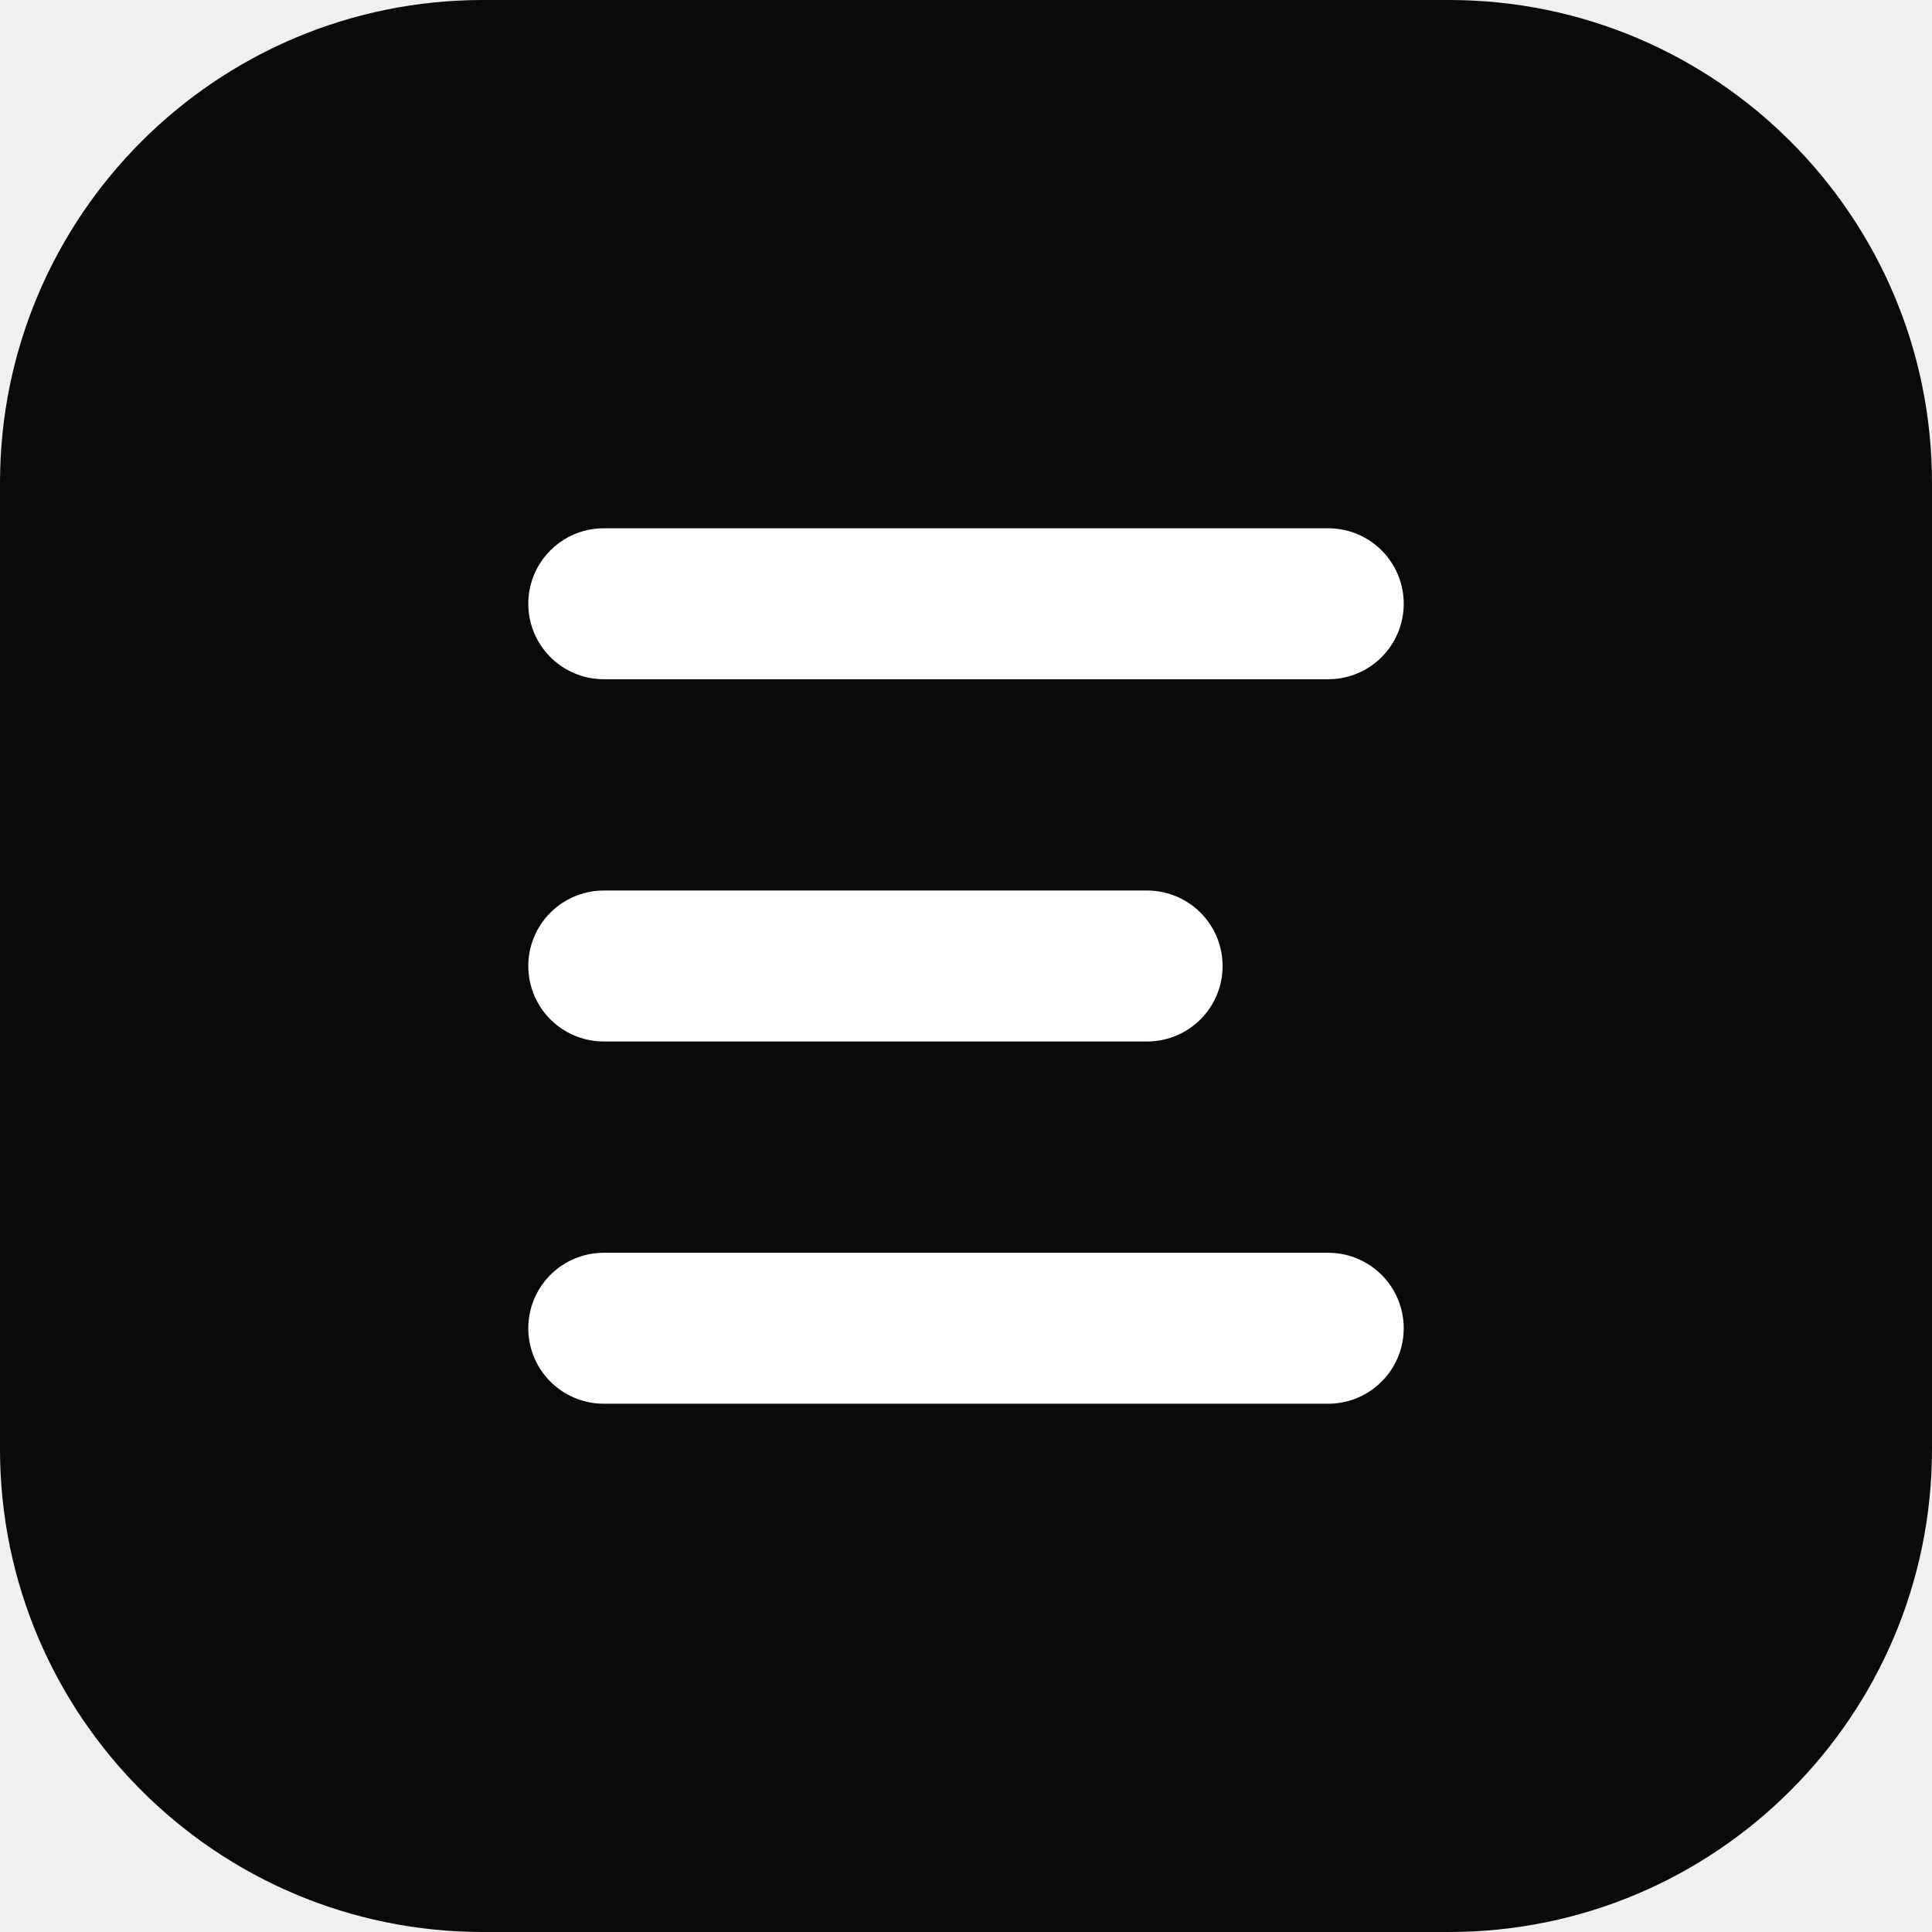
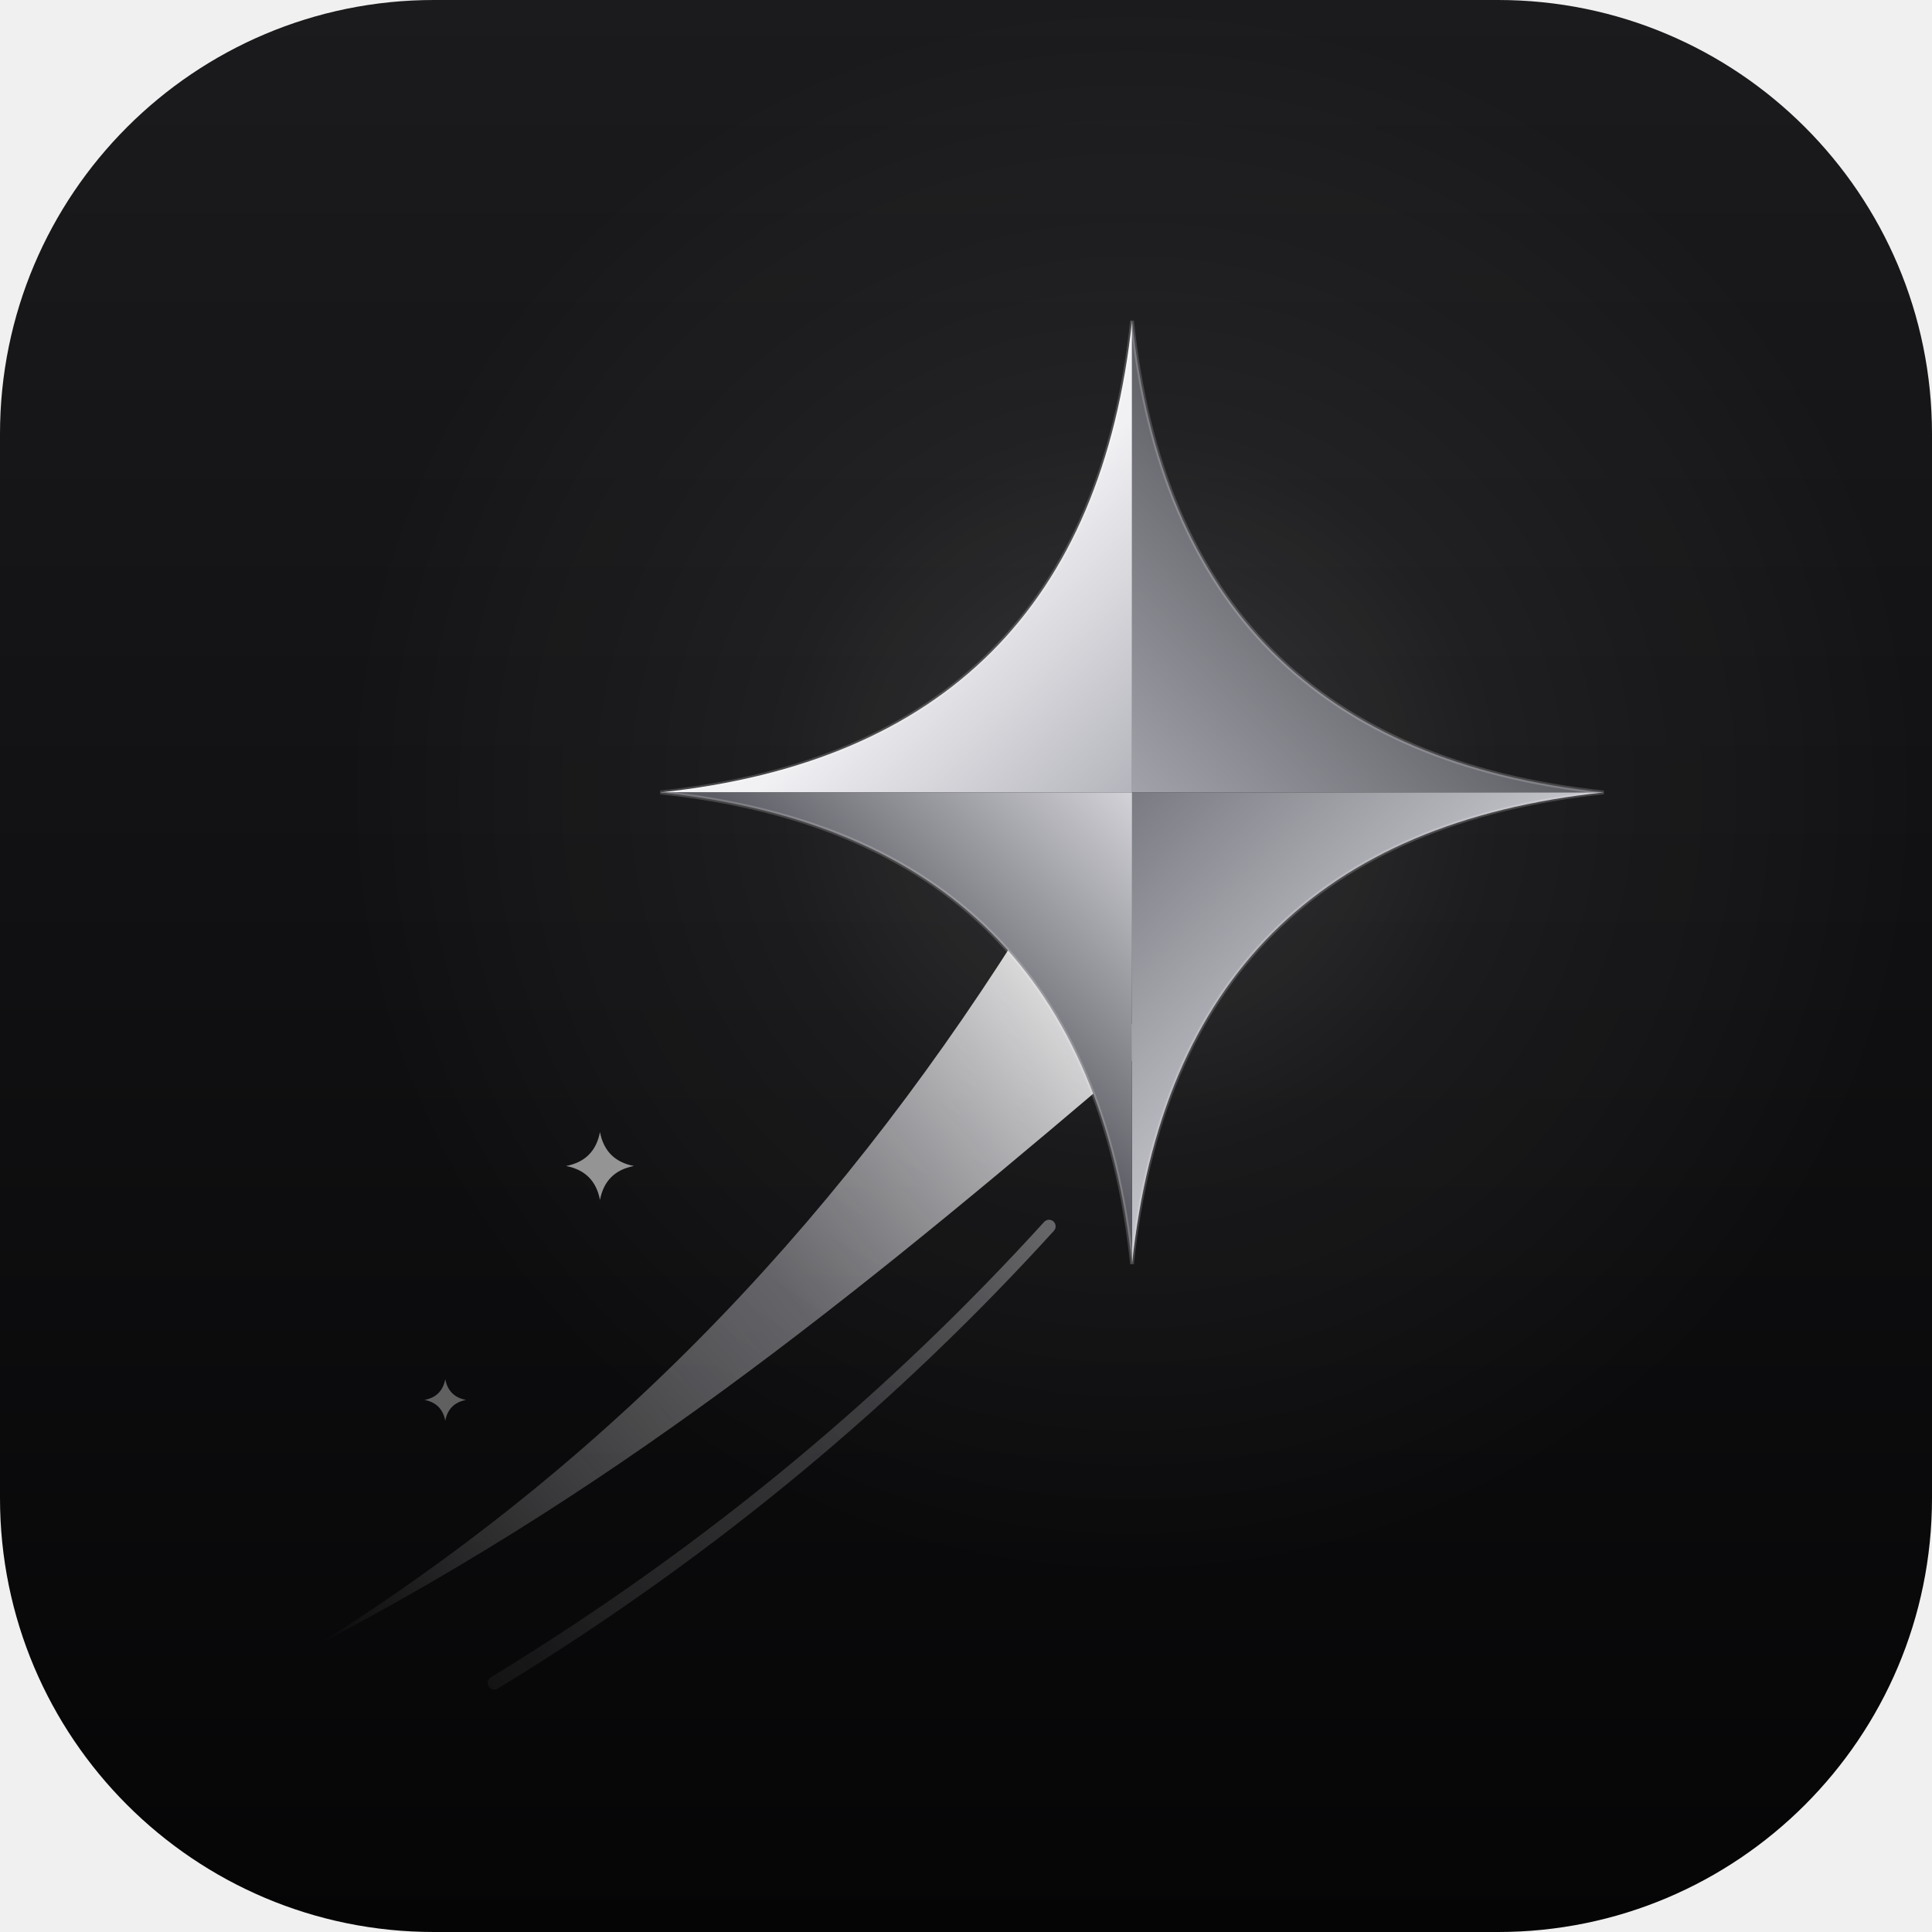
- <svg xmlns="http://www.w3.org/2000/svg" viewBox="0 0 32 32" fill="none">
-   <rect width="32" height="32" rx="8" fill="#0a0a0a" />
-   <path d="M10 10h12M10 16h9M10 22h12" stroke="#fff" stroke-width="2.5" stroke-linecap="round" />
+ <svg xmlns="http://www.w3.org/2000/svg" width="1024" height="1024" viewBox="0 0 1024 1024">
+   <defs>
+     <linearGradient id="bg" x1="0" y1="0" x2="0" y2="1">
+       <stop offset="0" stop-color="#1B1B1E" />
+       <stop offset="1" stop-color="#050506" />
+     </linearGradient>
+     <radialGradient id="glow" cx="600" cy="420" r="420" gradientUnits="userSpaceOnUse">
+       <stop offset="0" stop-color="#FFFFFF" stop-opacity=".16" />
+       <stop offset=".45" stop-color="#FFFFFF" stop-opacity=".05" />
+       <stop offset="1" stop-color="#FFFFFF" stop-opacity="0" />
+     </radialGradient>
+     <linearGradient id="fTL" x1="350" y1="170" x2="600" y2="420" gradientUnits="userSpaceOnUse">
+       <stop offset="0" stop-color="#FFFFFF" />
+       <stop offset=".6" stop-color="#F1F1F4" />
+       <stop offset="1" stop-color="#B4B4BC" />
+     </linearGradient>
+     <linearGradient id="fTR" x1="850" y1="170" x2="600" y2="420" gradientUnits="userSpaceOnUse">
+       <stop offset="0" stop-color="#E4E4EA" />
+       <stop offset=".45" stop-color="#55555C" />
+       <stop offset="1" stop-color="#A2A2AA" />
+     </linearGradient>
+     <linearGradient id="fBR" x1="850" y1="670" x2="600" y2="420" gradientUnits="userSpaceOnUse">
+       <stop offset="0" stop-color="#FFFFFF" />
+       <stop offset=".5" stop-color="#C7C7CE" />
+       <stop offset="1" stop-color="#7A7A82" />
+     </linearGradient>
+     <linearGradient id="fBL" x1="350" y1="670" x2="600" y2="420" gradientUnits="userSpaceOnUse">
+       <stop offset="0" stop-color="#2A2A2F" />
+       <stop offset=".55" stop-color="#5C5C64" />
+       <stop offset="1" stop-color="#D2D2D8" />
+     </linearGradient>
+     <linearGradient id="tr" x1="168" y1="872" x2="600" y2="510" gradientUnits="userSpaceOnUse">
+       <stop offset="0" stop-color="#FFFFFF" stop-opacity="0" />
+       <stop offset=".55" stop-color="#C9C9D0" stop-opacity=".45" />
+       <stop offset="1" stop-color="#FFFFFF" stop-opacity=".95" />
+     </linearGradient>
+   </defs>
+   <rect width="1024" height="1024" rx="230" fill="url(#bg)" />
+   <g transform="translate(0 0) scale(1)">
+     <circle cx="600" cy="420" r="420" fill="url(#glow)" />
+     <path d="M168 872C330 770 450 640 548 482C562 508 584 532 612 552C462 680 336 784 168 872Z" fill="url(#tr)" />
+     <path d="M262 892C380 820 476 738 556 650" fill="none" stroke="url(#tr)" stroke-width="7" stroke-linecap="round" opacity=".55" />
+     <path d="M318 600Q320.88 615.12 336 618Q320.88 620.88 318 636Q315.12 620.88 300 618Q315.12 615.12 318 600Z" fill="#FFFFFF" opacity=".55" />
+     <path d="M236 731Q237.76 740.24 247 742Q237.76 743.76 236 753Q234.24 743.76 225 742Q234.24 740.24 236 731Z" fill="#FFFFFF" opacity=".35" />
+     <path d="M600 420L600 170Q576 396 350 420Z" fill="url(#fTL)" />
+     <path d="M600 420L600 170Q624 396 850 420Z" fill="url(#fTR)" />
+     <path d="M600 420L850 420Q624 444 600 670Z" fill="url(#fBR)" />
+     <path d="M600 420L600 670Q576 444 350 420Z" fill="url(#fBL)" />
+     <path d="M600 170Q624 396 850 420Q624 444 600 670Q576 444 350 420Q576 396 600 170Z" fill="none" stroke="#FFFFFF" stroke-opacity=".18" stroke-width="2" />
+   </g>
</svg>
